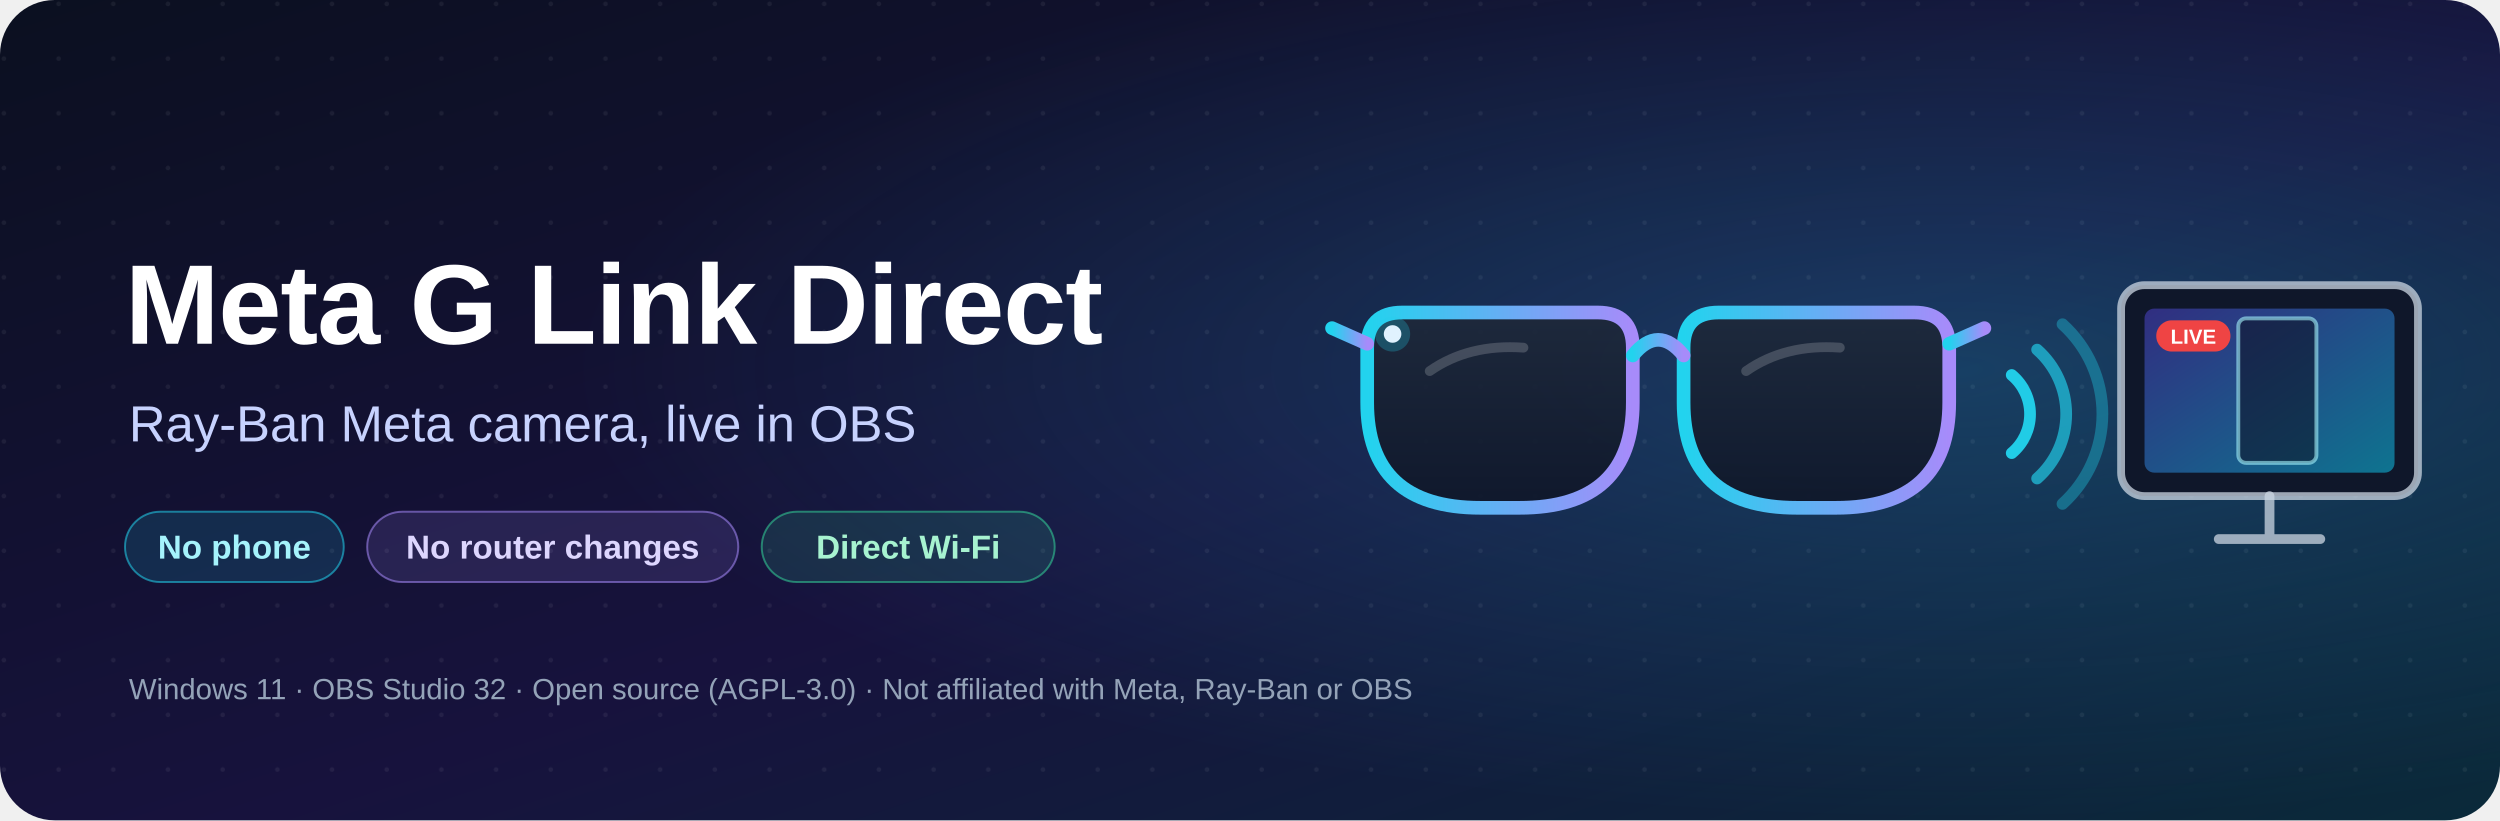
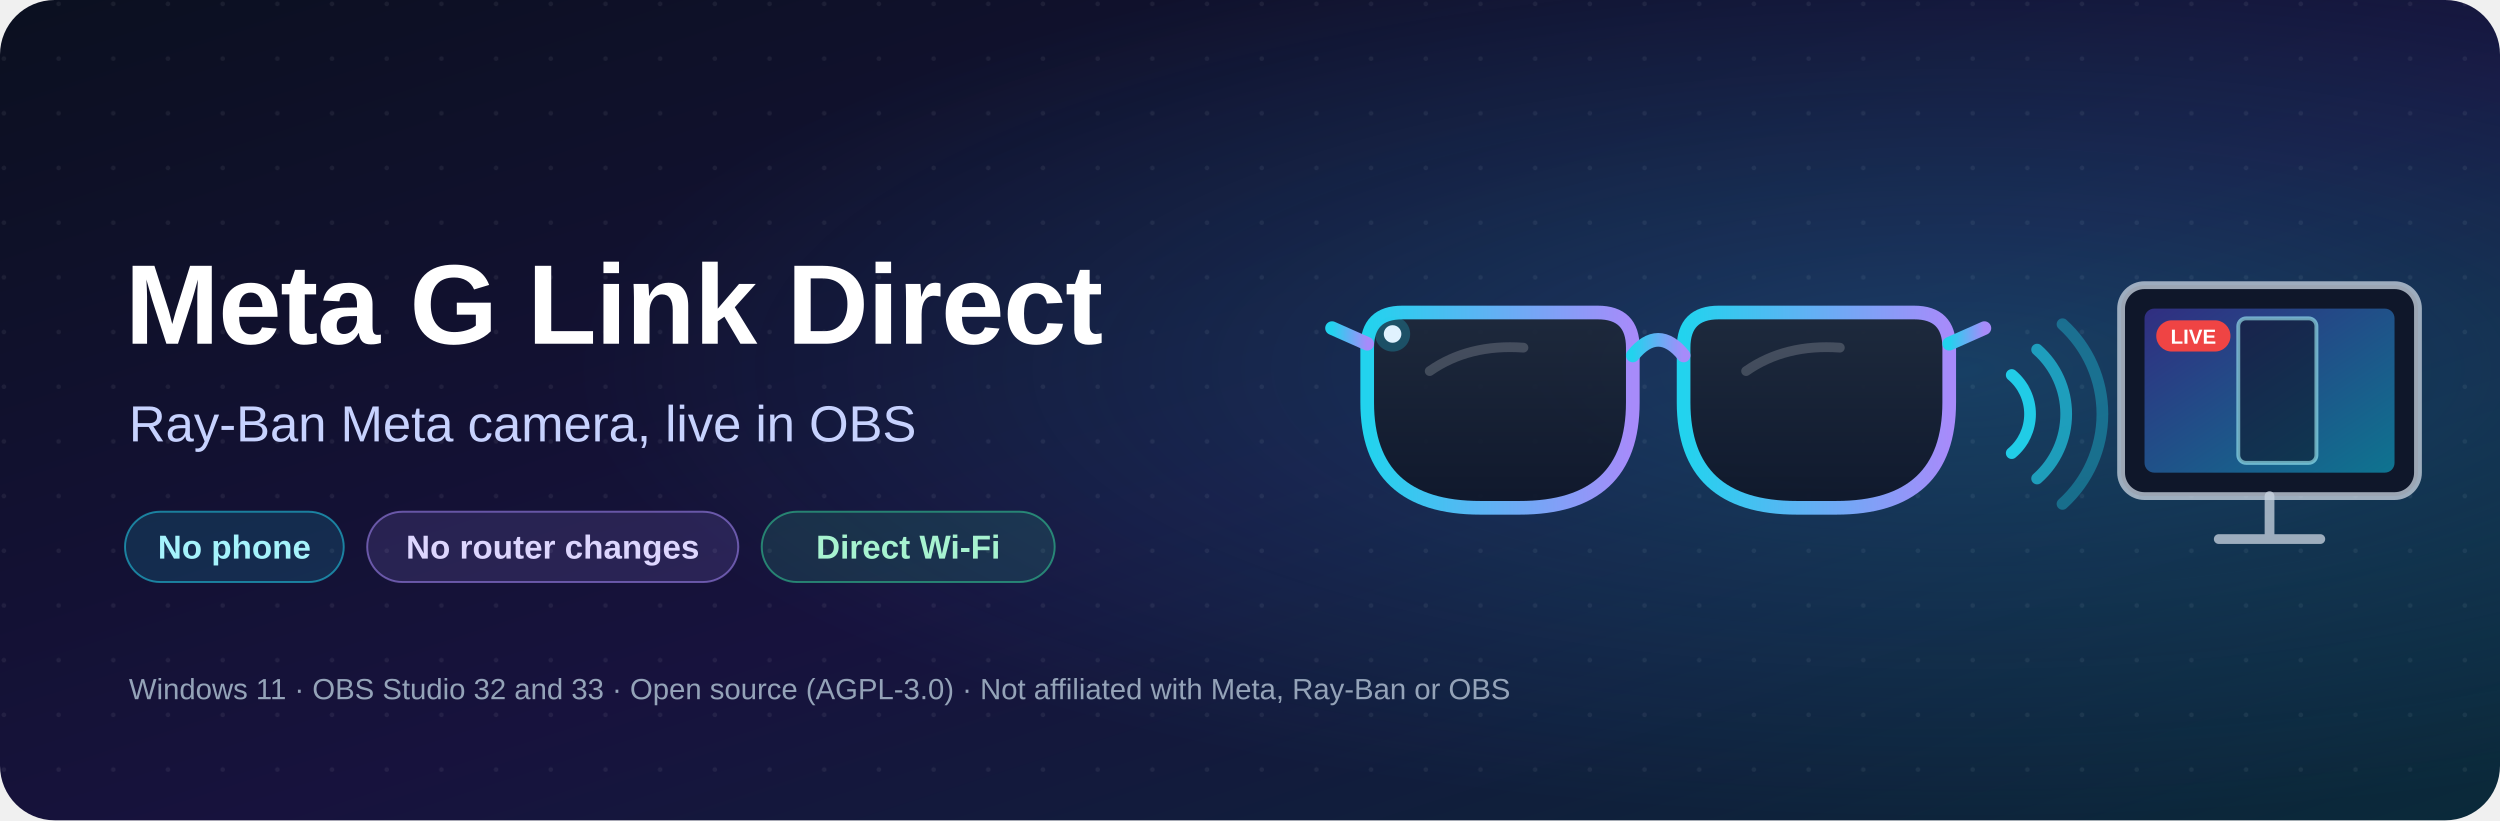
<svg xmlns="http://www.w3.org/2000/svg" viewBox="0 0 1280 420" width="1280" height="420" role="img" aria-labelledby="title desc">
  <defs>
    <linearGradient id="bg" x1="0" y1="0" x2="1" y2="1">
      <stop offset="0" stop-color="#0b1020" />
      <stop offset="0.55" stop-color="#17123d" />
      <stop offset="1" stop-color="#0a2a3a" />
    </linearGradient>
    <radialGradient id="glow" cx="0.78" cy="0.45" r="0.55">
      <stop offset="0" stop-color="#22d3ee" stop-opacity="0.22" />
      <stop offset="1" stop-color="#22d3ee" stop-opacity="0" />
    </radialGradient>
    <linearGradient id="frame" x1="0" y1="0" x2="1" y2="0">
      <stop offset="0" stop-color="#22d3ee" />
      <stop offset="1" stop-color="#a78bfa" />
    </linearGradient>
    <linearGradient id="lens" x1="0" y1="0" x2="0" y2="1">
      <stop offset="0" stop-color="#1e293b" stop-opacity="0.95" />
      <stop offset="1" stop-color="#0f172a" stop-opacity="0.95" />
    </linearGradient>
    <linearGradient id="screen" x1="0" y1="0" x2="1" y2="1">
      <stop offset="0" stop-color="#312e81" />
      <stop offset="1" stop-color="#0e7490" />
    </linearGradient>
    <pattern id="dots" width="28" height="28" patternUnits="userSpaceOnUse">
      <circle cx="2" cy="2" r="1.2" fill="#ffffff" fill-opacity="0.06" />
    </pattern>
    <clipPath id="card">
      <rect width="1280" height="420" rx="28" />
    </clipPath>
  </defs>
  <g clip-path="url(#card)">
    <rect width="1280" height="420" fill="url(#bg)" />
    <rect width="1280" height="420" fill="url(#dots)" />
    <rect width="1280" height="420" fill="url(#glow)" />
  </g>
  <g font-family="'Segoe UI', 'Helvetica Neue', Arial, sans-serif">
    <text x="64" y="176" font-size="58" font-weight="700" fill="#ffffff" letter-spacing="-0.5">Meta G Link Direct</text>
    <text x="66" y="226" font-size="26" fill="#c7d2fe">Ray-Ban Meta camera, live in OBS</text>
    <g font-size="17" font-weight="600" text-anchor="middle">
      <rect x="64" y="262" width="112" height="36" rx="18" fill="#22d3ee" fill-opacity="0.14" stroke="#22d3ee" stroke-opacity="0.55" />
      <text x="120" y="286" fill="#a5f3fc">No phone</text>
      <rect x="188" y="262" width="190" height="36" rx="18" fill="#a78bfa" fill-opacity="0.14" stroke="#a78bfa" stroke-opacity="0.55" />
      <text x="283" y="286" fill="#ddd6fe">No router changes</text>
      <rect x="390" y="262" width="150" height="36" rx="18" fill="#34d399" fill-opacity="0.14" stroke="#34d399" stroke-opacity="0.55" />
      <text x="465" y="286" fill="#a7f3d0">Direct Wi-Fi</text>
    </g>
-     <text x="66" y="358" font-size="15" fill="#94a3b8">Windows 11 · OBS Studio 32 · Open source (AGPL-3.0) · Not affiliated with Meta, Ray-Ban or OBS</text>
+     <text x="66" y="358" font-size="15" fill="#94a3b8">Windows 11 · OBS Studio 32 and 33 · Open source (AGPL-3.0) · Not affiliated with Meta, Ray-Ban or OBS</text>
  </g>
  <g stroke="url(#frame)" stroke-width="7" stroke-linejoin="round" stroke-linecap="round">
    <path d="M718 160 h100 q18 0 18 18 v28 q0 54 -58 54 h-20 q-58 0 -58 -54 v-28 q0 -18 18 -18 z" fill="url(#lens)" />
    <path d="M880 160 h100 q18 0 18 18 v28 q0 54 -58 54 h-20 q-58 0 -58 -54 v-28 q0 -18 18 -18 z" fill="url(#lens)" />
    <path d="M836 182 Q849 166 862 182" fill="none" />
    <path d="M700 176 L682 168" fill="none" />
    <path d="M998 176 L1016 168" fill="none" />
  </g>
  <path d="M732 190 q20 -14 48 -12" stroke="#ffffff" stroke-opacity="0.18" stroke-width="5" fill="none" stroke-linecap="round" />
  <path d="M894 190 q20 -14 48 -12" stroke="#ffffff" stroke-opacity="0.18" stroke-width="5" fill="none" stroke-linecap="round" />
  <circle cx="713" cy="171" r="9" fill="#22d3ee" fill-opacity="0.25" />
  <circle cx="713" cy="171" r="4.5" fill="#e0f2fe" />
  <g fill="none" stroke="#22d3ee" stroke-width="6" stroke-linecap="round">
    <path d="M1030 192 A26 26 0 0 1 1030 232" stroke-opacity="0.95" />
    <path d="M1043 179 A44 44 0 0 1 1043 245" stroke-opacity="0.65" />
    <path d="M1056 166 A62 62 0 0 1 1056 258" stroke-opacity="0.35" />
  </g>
  <g>
    <rect x="1086" y="146" width="152" height="108" rx="12" fill="#0f172a" stroke="#cbd5e1" stroke-opacity="0.75" stroke-width="4" />
    <rect x="1098" y="158" width="128" height="84" rx="5" fill="url(#screen)" />
    <rect x="1146" y="163" width="40" height="74" rx="4" fill="#0b1020" fill-opacity="0.55" stroke="#a5f3fc" stroke-opacity="0.6" stroke-width="2" />
    <rect x="1104" y="164" width="38" height="16" rx="8" fill="#ef4444" />
    <text x="1123" y="176" font-family="'Segoe UI', Arial, sans-serif" font-size="10.5" font-weight="700" fill="#ffffff" text-anchor="middle">LIVE</text>
    <path d="M1162 254 v20 M1136 276 h52" stroke="#cbd5e1" stroke-opacity="0.75" stroke-width="5" stroke-linecap="round" />
  </g>
</svg>
